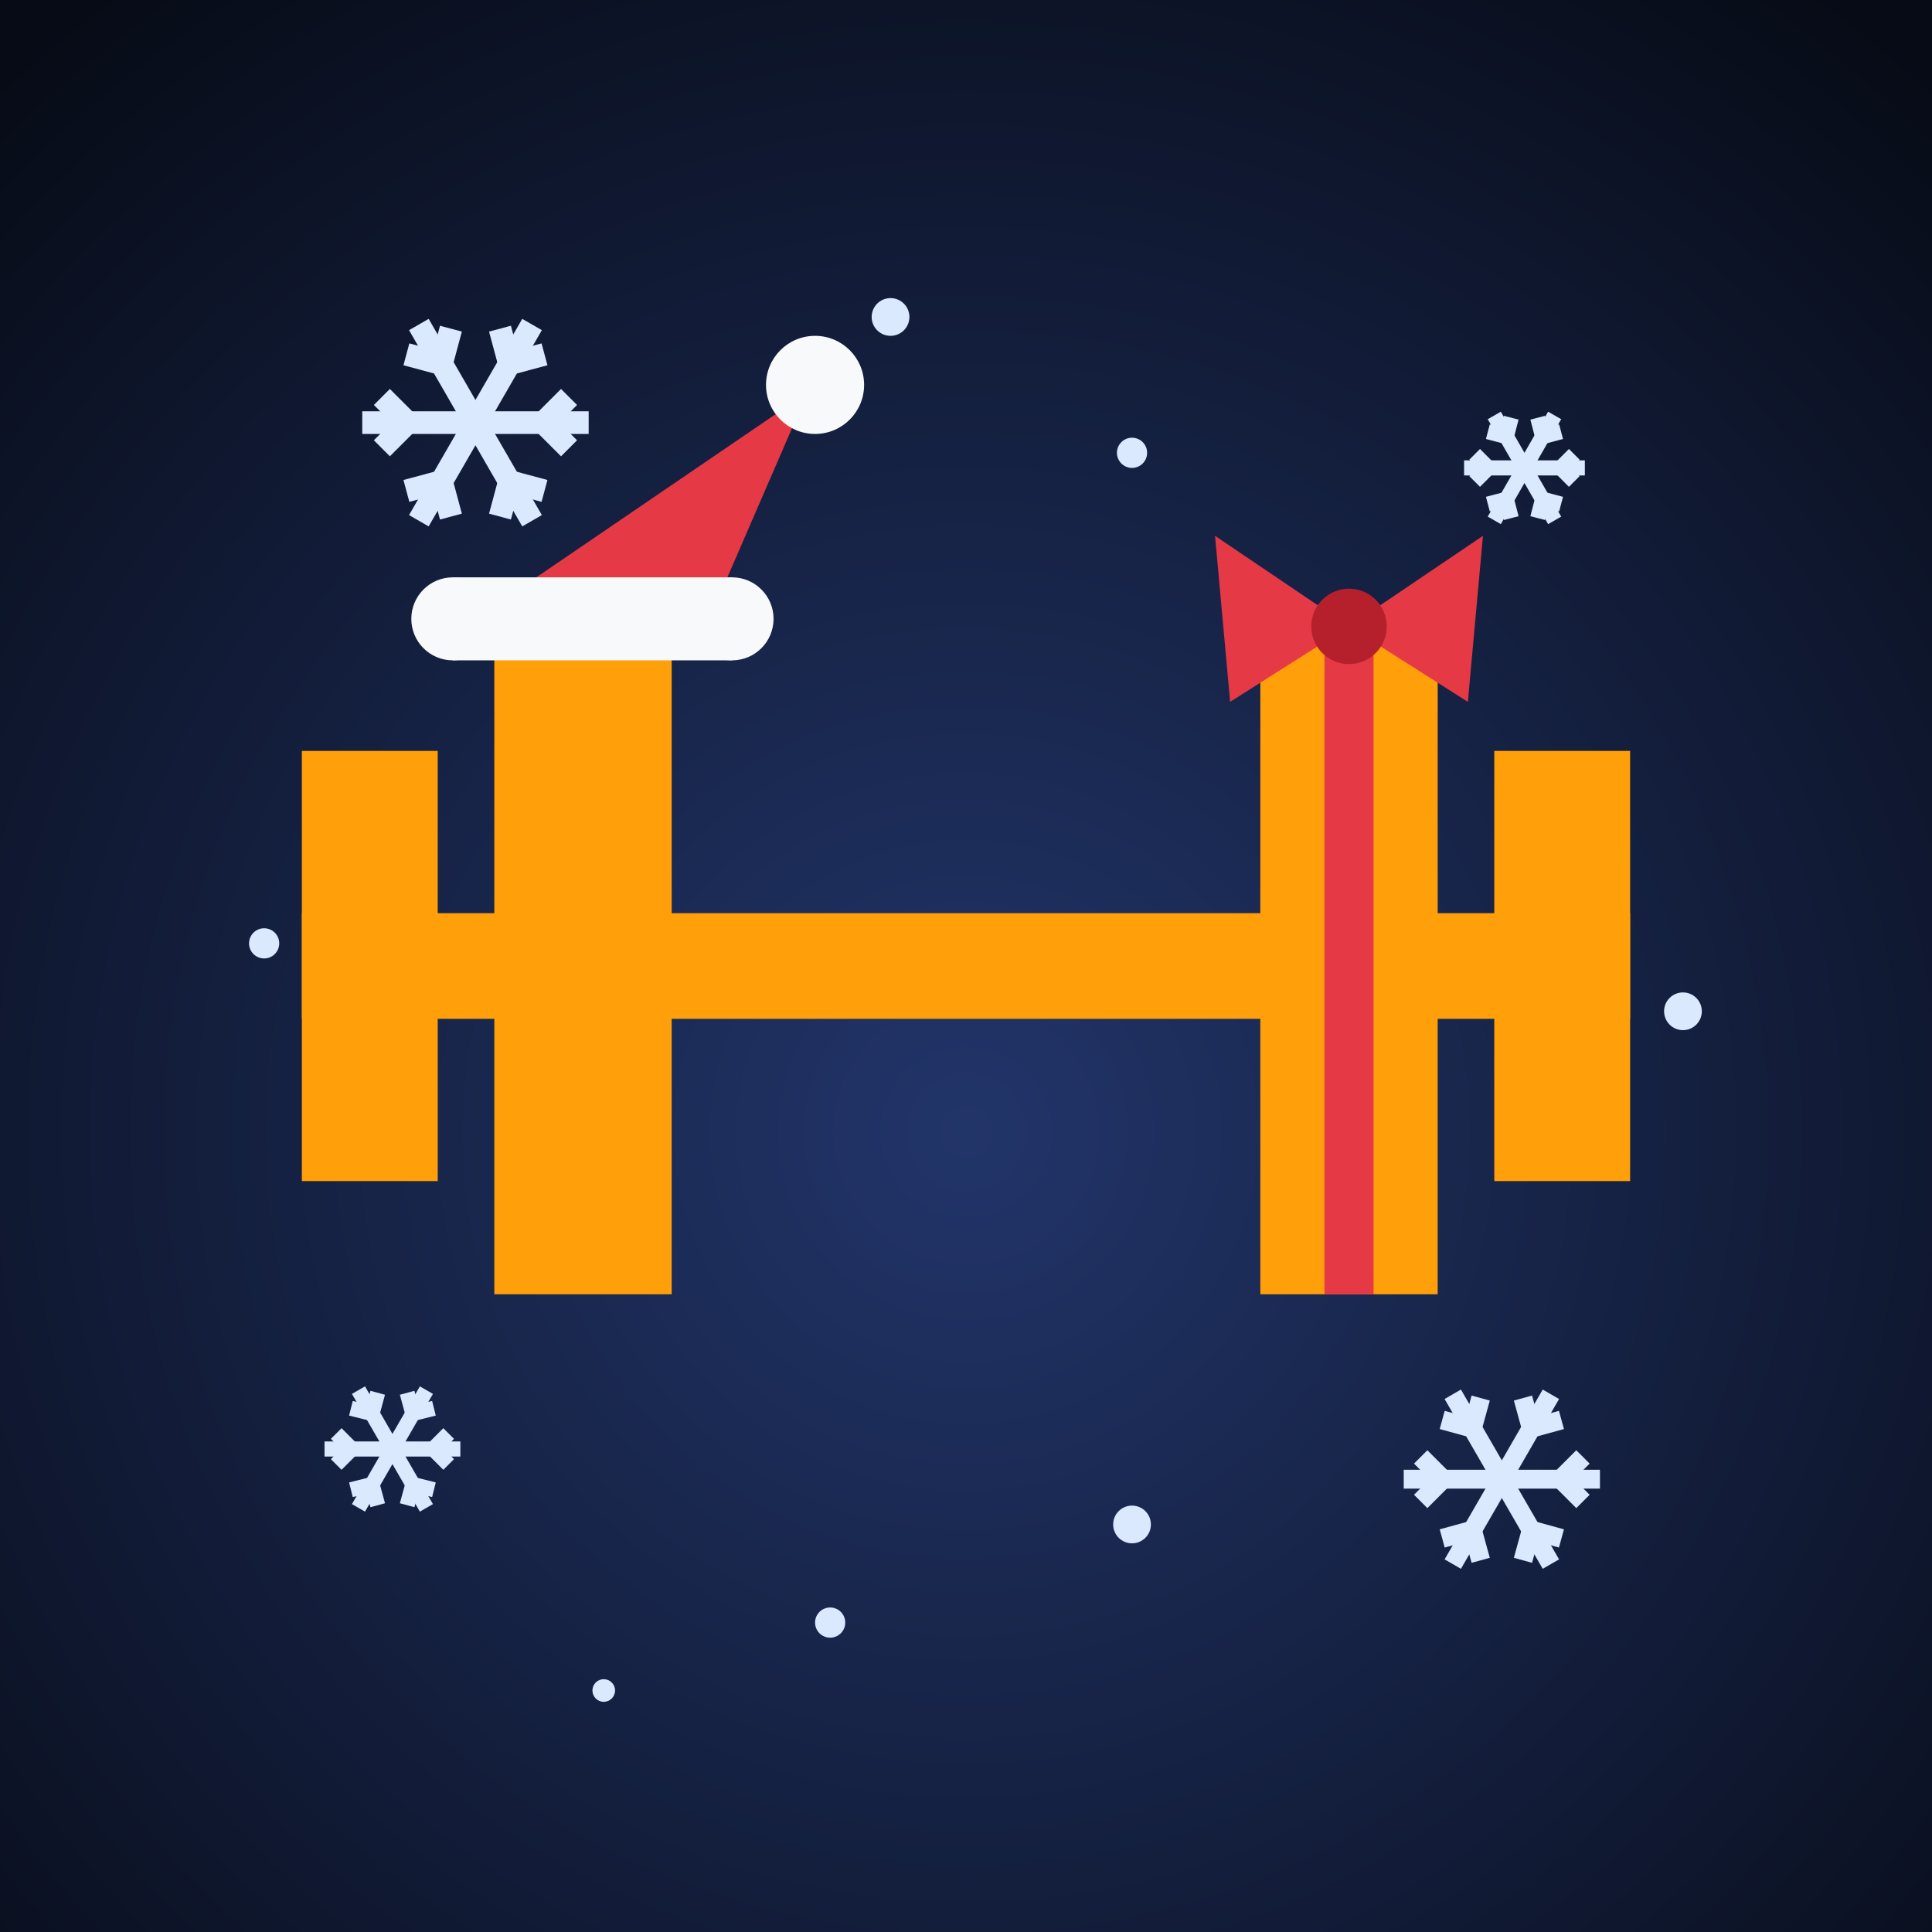
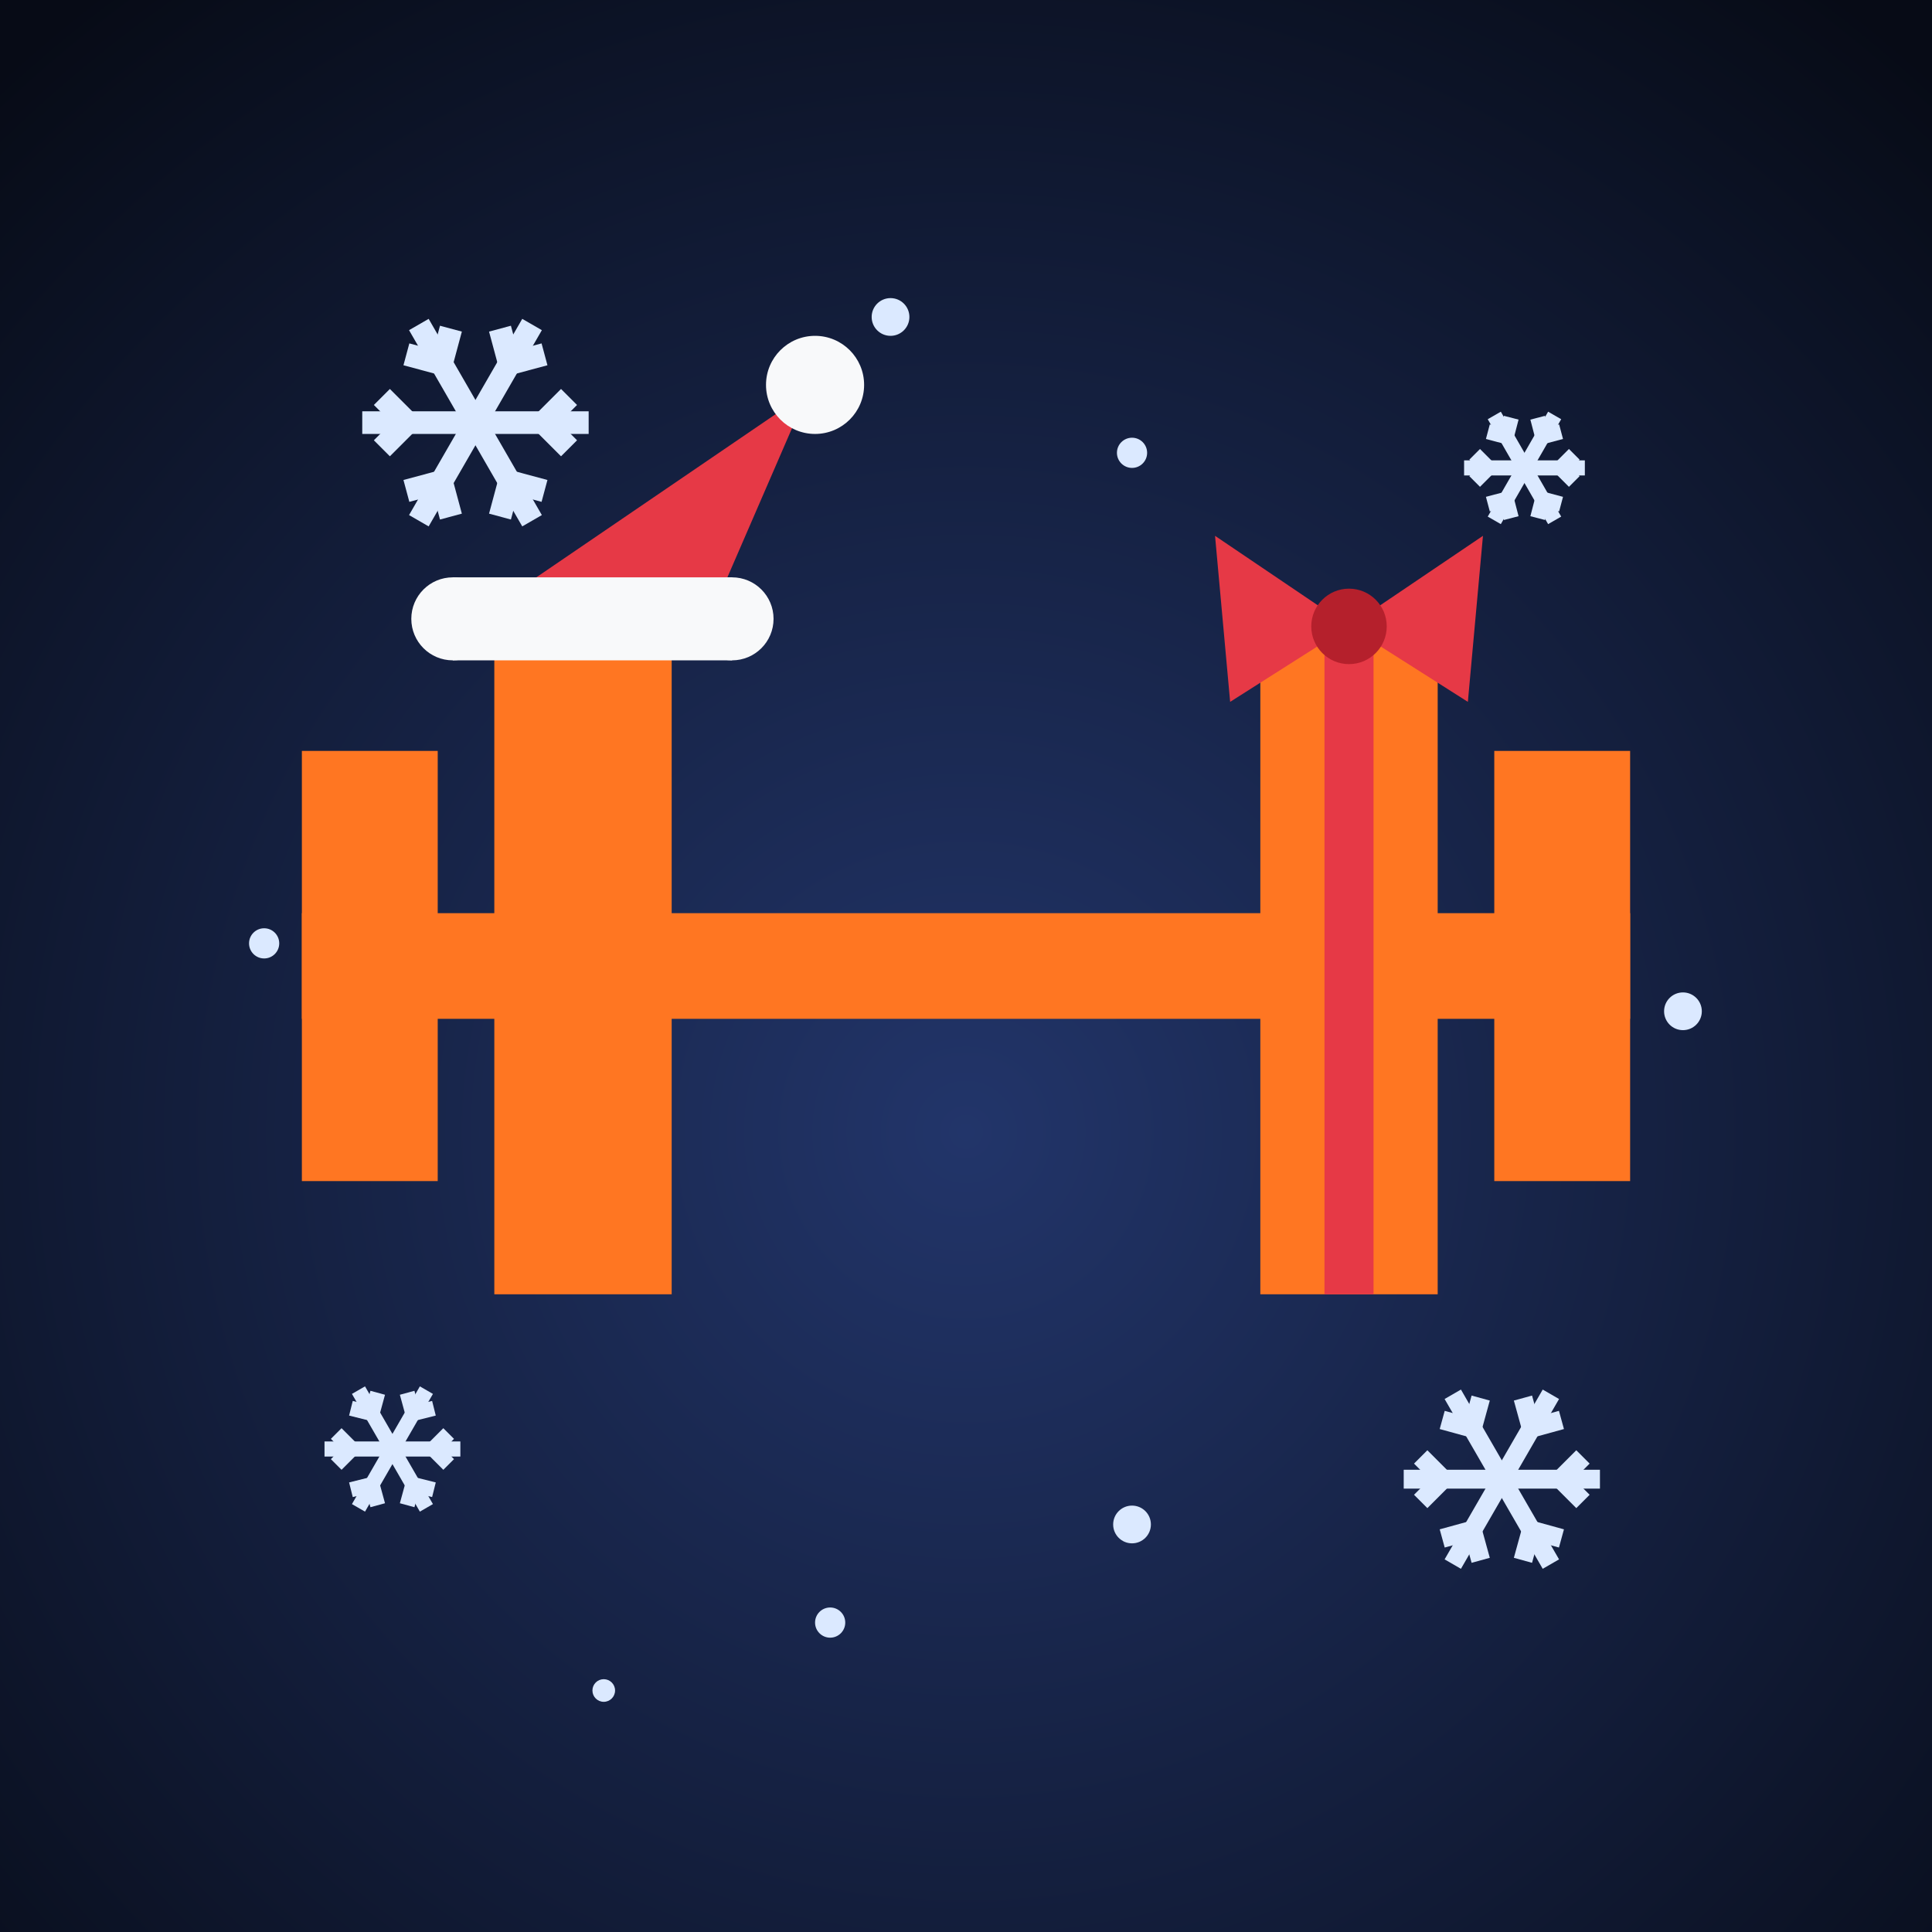
<svg xmlns="http://www.w3.org/2000/svg" width="1024" height="1024" viewBox="0 0 512 512">
  <defs>
    <radialGradient id="night" gradientUnits="userSpaceOnUse" cx="256" cy="300" r="380">
      <stop offset="0" stop-color="#22356a" />
      <stop offset="1" stop-color="#070b16" />
    </radialGradient>
  </defs>
  <rect width="512" height="512" fill="url(#night)" />
  <g stroke="#dbe9ff" stroke-width="6">
    <line x1="96.0" y1="112.0" x2="156.0" y2="112.0" />
    <line x1="144.0" y1="112.0" x2="150.8" y2="105.2" />
    <line x1="144.0" y1="112.0" x2="150.8" y2="118.8" />
    <line x1="108.0" y1="112.0" x2="101.2" y2="118.8" />
    <line x1="108.0" y1="112.0" x2="101.2" y2="105.2" />
    <line x1="111.0" y1="86.0" x2="141.0" y2="138.0" />
    <line x1="135.0" y1="127.6" x2="144.3" y2="130.1" />
    <line x1="135.0" y1="127.6" x2="132.5" y2="136.9" />
    <line x1="117.0" y1="96.4" x2="107.7" y2="93.9" />
    <line x1="117.0" y1="96.4" x2="119.5" y2="87.1" />
    <line x1="141.0" y1="86.0" x2="111.0" y2="138.0" />
    <line x1="117.0" y1="127.6" x2="119.5" y2="136.9" />
    <line x1="117.0" y1="127.6" x2="107.7" y2="130.1" />
    <line x1="135.0" y1="96.4" x2="132.5" y2="87.1" />
    <line x1="135.0" y1="96.4" x2="144.3" y2="93.9" />
  </g>
  <g stroke="#dbe9ff" stroke-width="5">
    <line x1="372.0" y1="392.0" x2="424.0" y2="392.0" />
    <line x1="413.6" y1="392.0" x2="419.5" y2="386.1" />
    <line x1="413.6" y1="392.0" x2="419.5" y2="397.9" />
    <line x1="382.4" y1="392.0" x2="376.5" y2="397.9" />
    <line x1="382.4" y1="392.0" x2="376.5" y2="386.1" />
    <line x1="385.0" y1="369.5" x2="411.0" y2="414.5" />
    <line x1="405.8" y1="405.5" x2="413.8" y2="407.7" />
    <line x1="405.8" y1="405.5" x2="403.6" y2="413.5" />
    <line x1="390.2" y1="378.5" x2="382.2" y2="376.3" />
    <line x1="390.2" y1="378.5" x2="392.4" y2="370.5" />
    <line x1="411.0" y1="369.5" x2="385.0" y2="414.5" />
    <line x1="390.2" y1="405.5" x2="392.4" y2="413.5" />
    <line x1="390.2" y1="405.5" x2="382.2" y2="407.7" />
    <line x1="405.8" y1="378.5" x2="403.6" y2="370.5" />
    <line x1="405.8" y1="378.5" x2="413.8" y2="376.3" />
  </g>
  <g stroke="#dbe9ff" stroke-width="4">
    <line x1="86.0" y1="384.0" x2="122.0" y2="384.0" />
    <line x1="114.8" y1="384.0" x2="118.9" y2="379.9" />
    <line x1="114.8" y1="384.0" x2="118.9" y2="388.1" />
    <line x1="93.2" y1="384.0" x2="89.1" y2="388.1" />
    <line x1="93.2" y1="384.0" x2="89.1" y2="379.9" />
    <line x1="95.0" y1="368.4" x2="113.0" y2="399.6" />
    <line x1="109.4" y1="393.4" x2="115.0" y2="394.8" />
    <line x1="109.4" y1="393.4" x2="107.9" y2="398.9" />
    <line x1="98.6" y1="374.6" x2="93.0" y2="373.2" />
    <line x1="98.6" y1="374.6" x2="100.1" y2="369.1" />
    <line x1="113.0" y1="368.4" x2="95.0" y2="399.6" />
    <line x1="98.6" y1="393.4" x2="100.1" y2="398.9" />
    <line x1="98.6" y1="393.4" x2="93.0" y2="394.8" />
    <line x1="109.4" y1="374.6" x2="107.9" y2="369.1" />
    <line x1="109.4" y1="374.6" x2="115.0" y2="373.2" />
    <line x1="388.0" y1="124.0" x2="420.0" y2="124.0" />
    <line x1="413.6" y1="124.0" x2="417.2" y2="120.4" />
    <line x1="413.6" y1="124.0" x2="417.2" y2="127.6" />
    <line x1="394.4" y1="124.0" x2="390.8" y2="127.6" />
    <line x1="394.4" y1="124.0" x2="390.8" y2="120.4" />
    <line x1="396.0" y1="110.1" x2="412.0" y2="137.9" />
    <line x1="408.8" y1="132.3" x2="413.7" y2="133.6" />
    <line x1="408.8" y1="132.3" x2="407.5" y2="137.3" />
    <line x1="399.2" y1="115.7" x2="394.3" y2="114.4" />
    <line x1="399.2" y1="115.7" x2="400.5" y2="110.7" />
    <line x1="412.0" y1="110.1" x2="396.0" y2="137.9" />
    <line x1="399.2" y1="132.3" x2="400.5" y2="137.3" />
    <line x1="399.2" y1="132.3" x2="394.3" y2="133.6" />
    <line x1="408.8" y1="115.7" x2="407.5" y2="110.7" />
    <line x1="408.8" y1="115.7" x2="413.7" y2="114.4" />
  </g>
  <g fill="#dbe9ff">
    <circle cx="236" cy="84" r="5" />
    <circle cx="300" cy="120" r="4" />
    <circle cx="70" cy="250" r="4" />
    <circle cx="446" cy="268" r="5" />
    <circle cx="220" cy="430" r="4" />
    <circle cx="300" cy="404" r="5" />
    <circle cx="160" cy="448" r="3" />
  </g>
-   <g fill="#ff9f0a">
+   <g fill="#ff7622">
    <rect x="80" y="242" width="352" height="28" />
    <rect x="80" y="199" width="36" height="114" />
    <rect x="131" y="169" width="47" height="174" />
    <rect x="334" y="169" width="47" height="174" />
    <rect x="396" y="199" width="36" height="114" />
  </g>
  <g fill="#e63946">
    <rect x="351" y="169" width="13" height="174" />
    <polygon points="357.5,166 322,142 326,186" />
    <polygon points="357.5,166 393,142 389,186" />
  </g>
  <circle cx="357.5" cy="166" r="10" fill="#b5202c" />
  <polygon points="126,164 188,164 214,104" fill="#e63946" />
  <circle cx="216" cy="102" r="13" fill="#f8f9fa" />
  <g fill="#f8f9fa">
    <rect x="120" y="153" width="74" height="22" />
    <circle cx="120" cy="164" r="11" />
    <circle cx="194" cy="164" r="11" />
  </g>
</svg>
